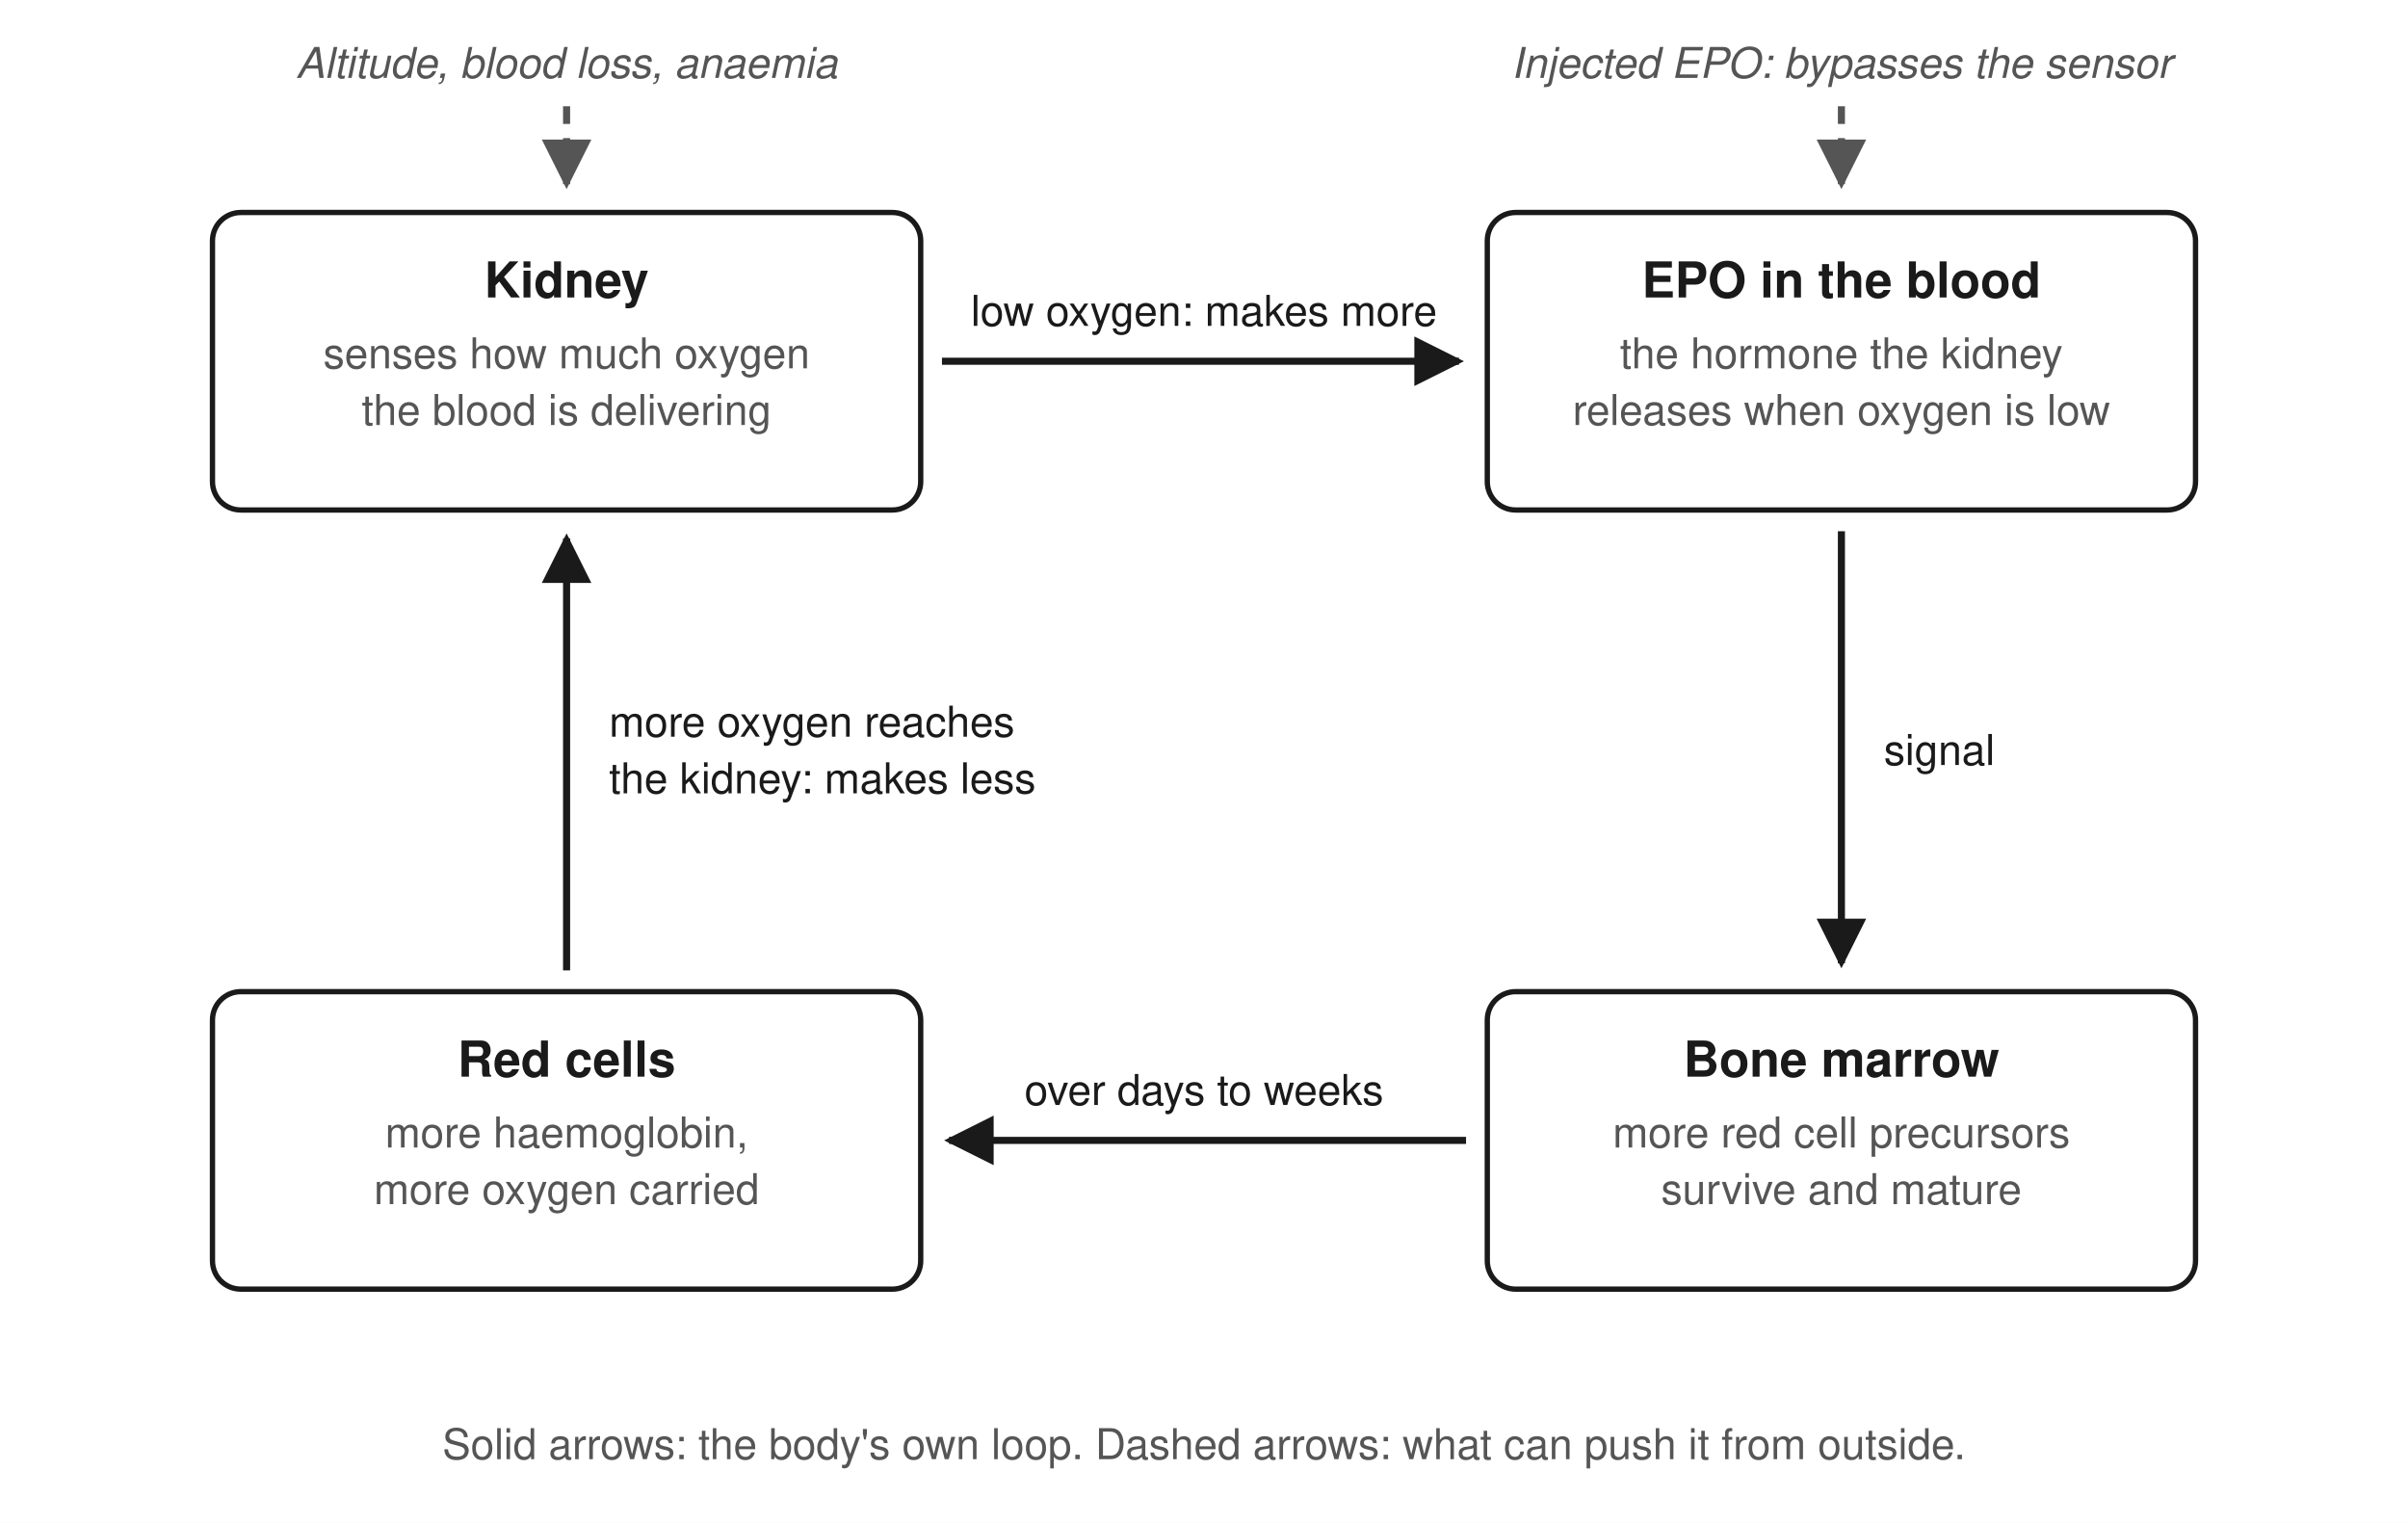
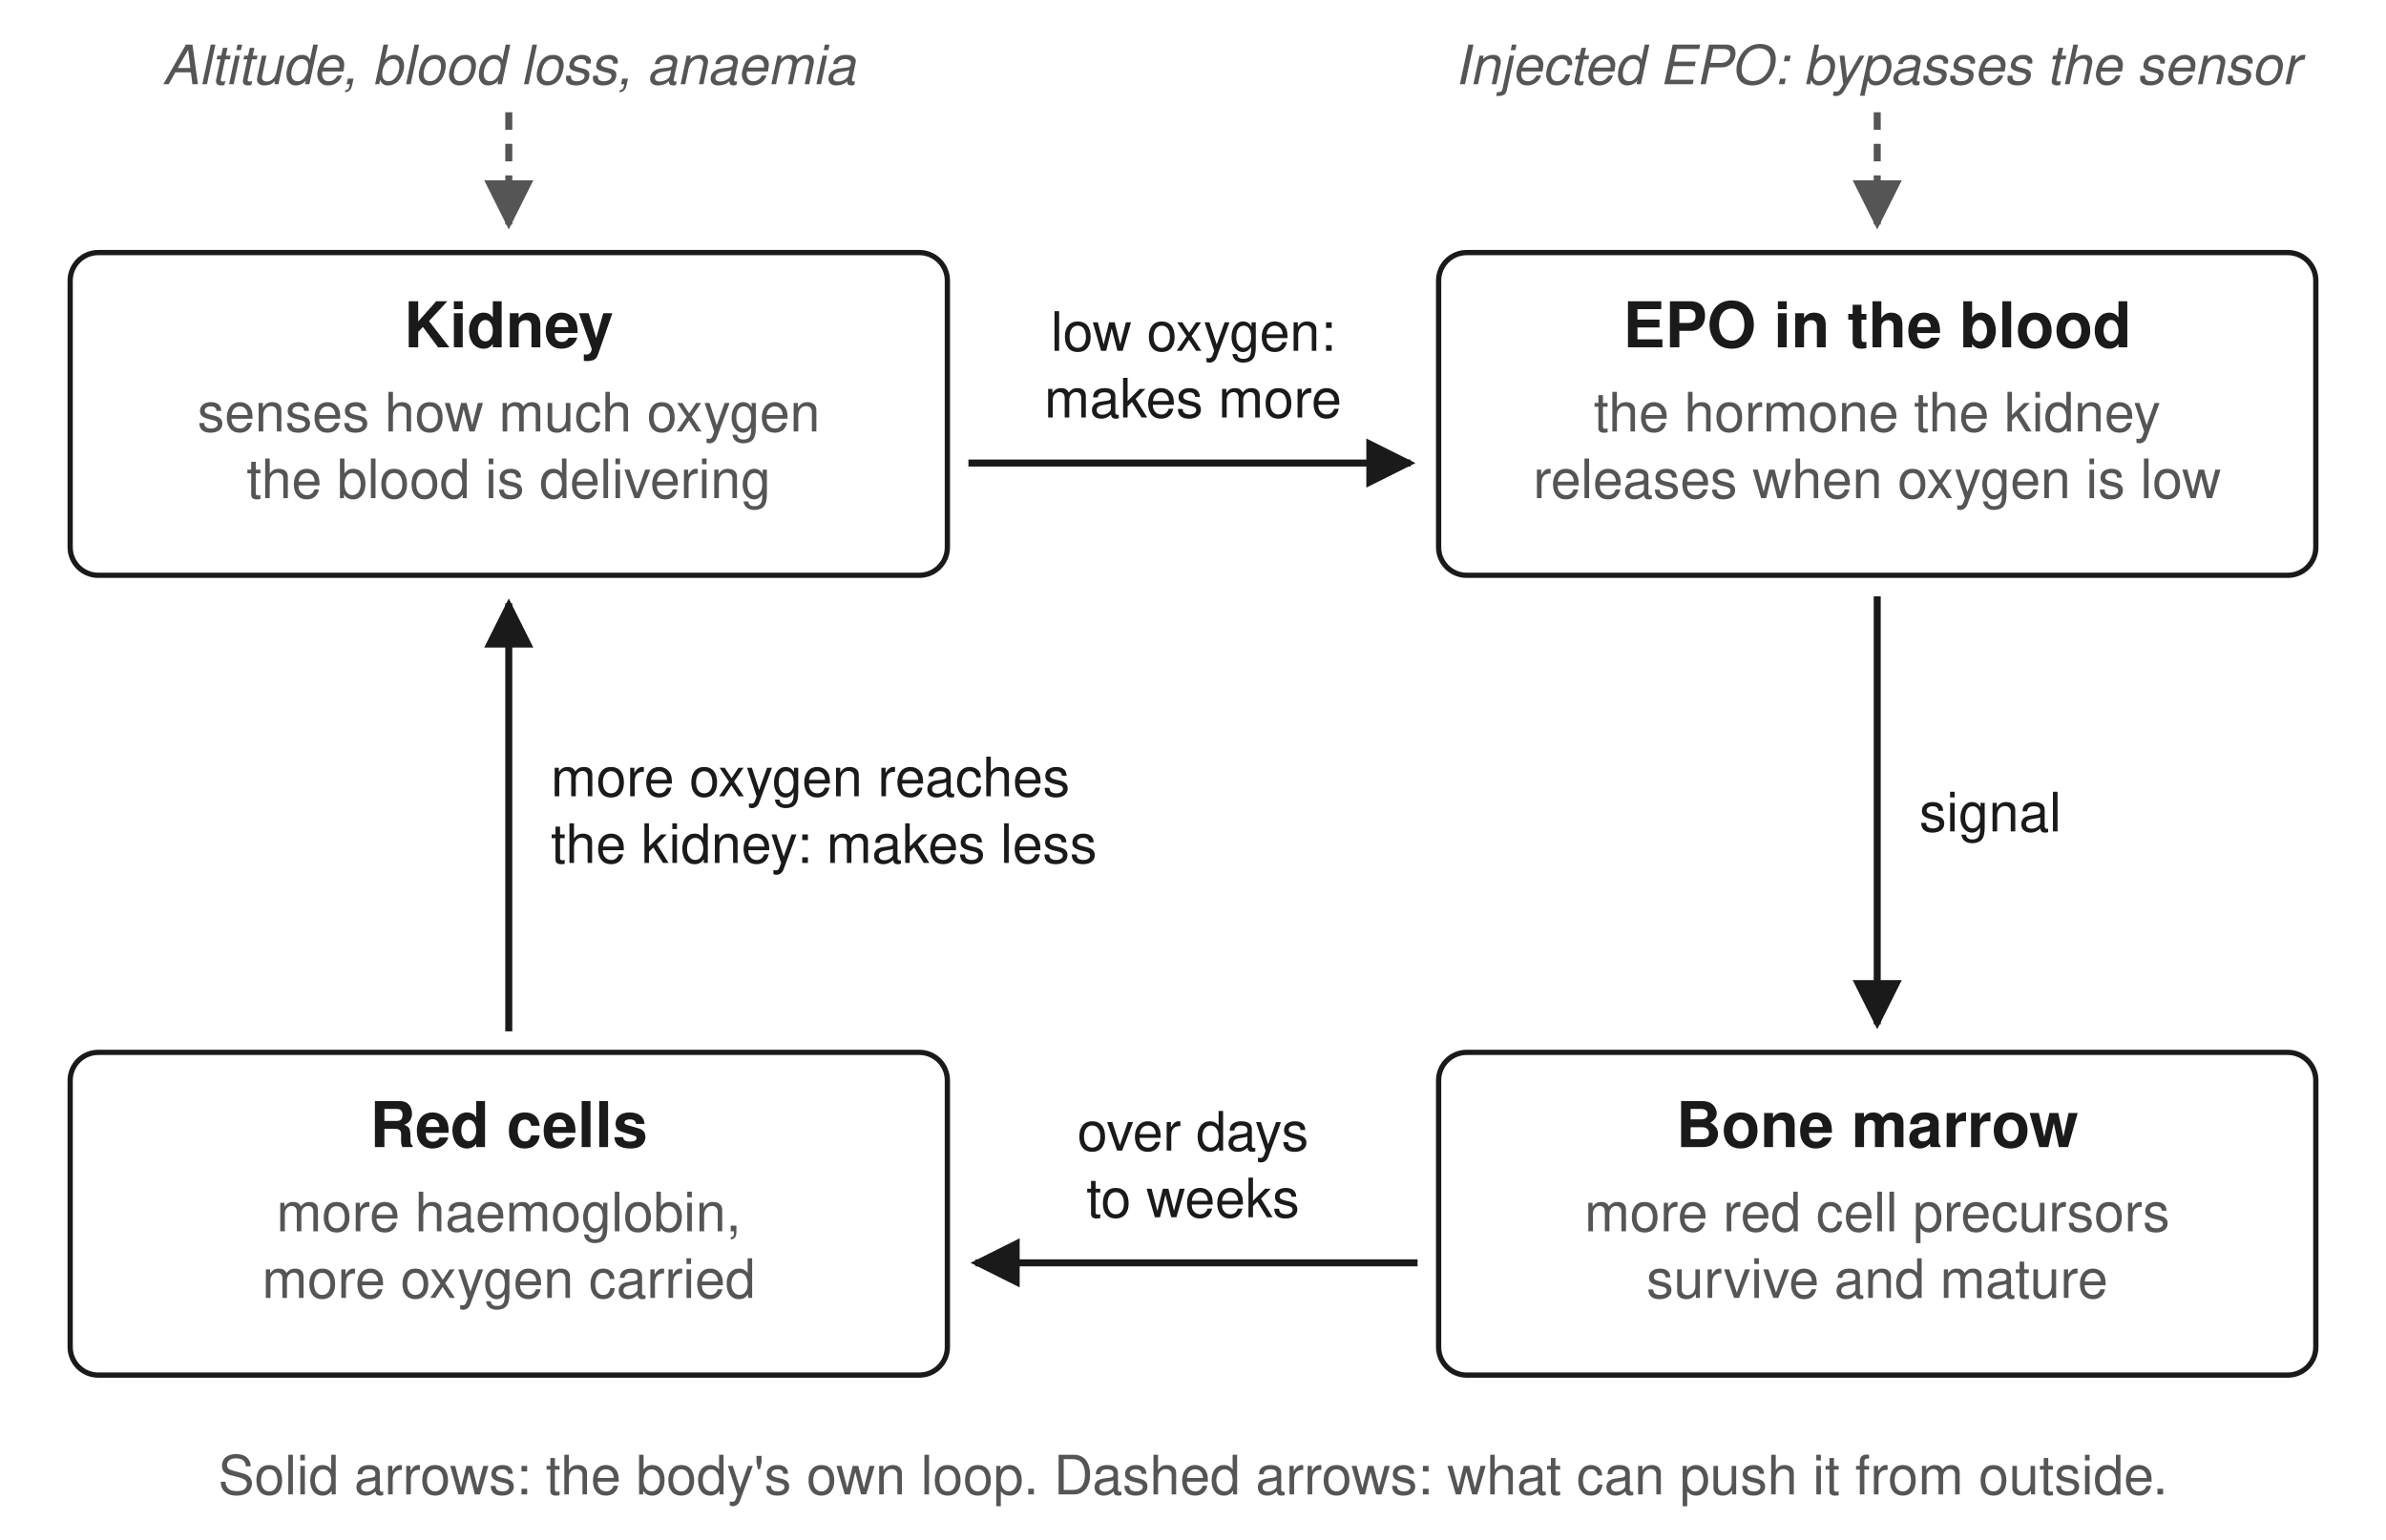
- <svg xmlns="http://www.w3.org/2000/svg" viewBox="0 0 680 430" width="680" height="430" role="img" aria-label="The feedback loop controlling red cell production, and where injected EPO enters it">
-   <rect width="680" height="430" fill="#ffffff" />
+ <svg xmlns="http://www.w3.org/2000/svg" viewBox="0 0 680 439" width="680" height="439" role="img" aria-label="The feedback loop controlling red cell production, and where injected EPO enters it">
+   <rect width="680" height="439" fill="#ffffff" />
  <defs>
    <marker id="ah" viewBox="0 0 10 10" refX="9" refY="5" markerWidth="7" markerHeight="7" orient="auto-start-reverse">
      <path d="M0,0 L10,5 L0,10 z" fill="#1a1a1a" />
    </marker>
    <marker id="ahg" viewBox="0 0 10 10" refX="9" refY="5" markerWidth="7" markerHeight="7" orient="auto-start-reverse">
      <path d="M0,0 L10,5 L0,10 z" fill="#555555" />
    </marker>
  </defs>
-   <rect x="60" y="60" width="200" height="84" rx="8" fill="#ffffff" stroke="#1a1a1a" stroke-width="1.5" />
-   <text x="160.0" y="84.0" font-family="Helvetica, Arial, sans-serif" font-size="14" fill="#1a1a1a" text-anchor="middle" font-weight="600">Kidney</text>
-   <text x="160.0" y="104.0" font-family="Helvetica, Arial, sans-serif" font-size="12" fill="#555555" text-anchor="middle" font-weight="400">senses how much oxygen</text>
-   <text x="160.0" y="120.0" font-family="Helvetica, Arial, sans-serif" font-size="12" fill="#555555" text-anchor="middle" font-weight="400">the blood is delivering</text>
-   <rect x="420" y="60" width="200" height="84" rx="8" fill="#ffffff" stroke="#1a1a1a" stroke-width="1.5" />
-   <text x="520.0" y="84.0" font-family="Helvetica, Arial, sans-serif" font-size="14" fill="#1a1a1a" text-anchor="middle" font-weight="600">EPO in the blood</text>
-   <text x="520.0" y="104.0" font-family="Helvetica, Arial, sans-serif" font-size="12" fill="#555555" text-anchor="middle" font-weight="400">the hormone the kidney</text>
-   <text x="520.0" y="120.0" font-family="Helvetica, Arial, sans-serif" font-size="12" fill="#555555" text-anchor="middle" font-weight="400">releases when oxygen is low</text>
-   <rect x="420" y="280" width="200" height="84" rx="8" fill="#ffffff" stroke="#1a1a1a" stroke-width="1.5" />
-   <text x="520.0" y="304.0" font-family="Helvetica, Arial, sans-serif" font-size="14" fill="#1a1a1a" text-anchor="middle" font-weight="600">Bone marrow</text>
-   <text x="520.0" y="324.0" font-family="Helvetica, Arial, sans-serif" font-size="12" fill="#555555" text-anchor="middle" font-weight="400">more red cell precursors</text>
-   <text x="520.0" y="340.0" font-family="Helvetica, Arial, sans-serif" font-size="12" fill="#555555" text-anchor="middle" font-weight="400">survive and mature</text>
-   <rect x="60" y="280" width="200" height="84" rx="8" fill="#ffffff" stroke="#1a1a1a" stroke-width="1.5" />
-   <text x="160.0" y="304.0" font-family="Helvetica, Arial, sans-serif" font-size="14" fill="#1a1a1a" text-anchor="middle" font-weight="600">Red cells</text>
-   <text x="160.0" y="324.0" font-family="Helvetica, Arial, sans-serif" font-size="12" fill="#555555" text-anchor="middle" font-weight="400">more haemoglobin,</text>
-   <text x="160.0" y="340.0" font-family="Helvetica, Arial, sans-serif" font-size="12" fill="#555555" text-anchor="middle" font-weight="400">more oxygen carried</text>
-   <line x1="266" y1="102.0" x2="412" y2="102.0" stroke="#1a1a1a" stroke-width="2" marker-end="url(#ah)" />
-   <text x="340.0" y="92.0" font-family="Helvetica, Arial, sans-serif" font-size="12" fill="#1a1a1a" text-anchor="middle" font-weight="400">low oxygen: makes more</text>
-   <line x1="520.0" y1="150" x2="520.0" y2="272" stroke="#1a1a1a" stroke-width="2" marker-end="url(#ah)" />
-   <text x="532.0" y="216.0" font-family="Helvetica, Arial, sans-serif" font-size="12" fill="#1a1a1a" text-anchor="start" font-weight="400">signal</text>
-   <line x1="414" y1="322.0" x2="268" y2="322.0" stroke="#1a1a1a" stroke-width="2" marker-end="url(#ah)" />
-   <text x="340.0" y="312.0" font-family="Helvetica, Arial, sans-serif" font-size="12" fill="#1a1a1a" text-anchor="middle" font-weight="400">over days to weeks</text>
-   <line x1="160.0" y1="274" x2="160.0" y2="152" stroke="#1a1a1a" stroke-width="2" marker-end="url(#ah)" />
-   <text x="172.0" y="208.0" font-family="Helvetica, Arial, sans-serif" font-size="12" fill="#1a1a1a" text-anchor="start" font-weight="400">more oxygen reaches</text>
-   <text x="172.0" y="224.0" font-family="Helvetica, Arial, sans-serif" font-size="12" fill="#1a1a1a" text-anchor="start" font-weight="400">the kidney: makes less</text>
-   <text x="160.0" y="22.0" font-family="Helvetica, Arial, sans-serif" font-size="12" fill="#555555" text-anchor="middle" font-weight="400" font-style="italic">Altitude, blood loss, anaemia</text>
-   <line x1="160.0" y1="30" x2="160.0" y2="52" stroke="#555555" stroke-width="2" marker-end="url(#ahg)" stroke-dasharray="5 4" />
-   <text x="520.0" y="22.0" font-family="Helvetica, Arial, sans-serif" font-size="12" fill="#555555" text-anchor="middle" font-weight="400" font-style="italic">Injected EPO: bypasses the sensor</text>
-   <line x1="520.0" y1="30" x2="520.0" y2="52" stroke="#555555" stroke-width="2" marker-end="url(#ahg)" stroke-dasharray="5 4" />
-   <text x="340.0" y="412.0" font-family="Helvetica, Arial, sans-serif" font-size="12" fill="#555555" text-anchor="middle" font-weight="400">Solid arrows: the body's own loop. Dashed arrows: what can push it from outside.</text>
+   <rect x="20" y="72" width="250" height="92" rx="8" fill="#ffffff" stroke="#1a1a1a" stroke-width="1.5" />
+   <text x="145.0" y="99.0" font-family="IBM Plex Sans, Helvetica, Arial, sans-serif" font-size="18" fill="#1a1a1a" text-anchor="middle" font-weight="600">Kidney</text>
+   <text x="145.0" y="123.0" font-family="IBM Plex Sans, Helvetica, Arial, sans-serif" font-size="15.5" fill="#555555" text-anchor="middle" font-weight="400">senses how much oxygen</text>
+   <text x="145.0" y="142.0" font-family="IBM Plex Sans, Helvetica, Arial, sans-serif" font-size="15.5" fill="#555555" text-anchor="middle" font-weight="400">the blood is delivering</text>
+   <rect x="410" y="72" width="250" height="92" rx="8" fill="#ffffff" stroke="#1a1a1a" stroke-width="1.5" />
+   <text x="535.0" y="99.0" font-family="IBM Plex Sans, Helvetica, Arial, sans-serif" font-size="18" fill="#1a1a1a" text-anchor="middle" font-weight="600">EPO in the blood</text>
+   <text x="535.0" y="123.0" font-family="IBM Plex Sans, Helvetica, Arial, sans-serif" font-size="15.5" fill="#555555" text-anchor="middle" font-weight="400">the hormone the kidney</text>
+   <text x="535.0" y="142.0" font-family="IBM Plex Sans, Helvetica, Arial, sans-serif" font-size="15.5" fill="#555555" text-anchor="middle" font-weight="400">releases when oxygen is low</text>
+   <rect x="410" y="300" width="250" height="92" rx="8" fill="#ffffff" stroke="#1a1a1a" stroke-width="1.5" />
+   <text x="535.0" y="327.0" font-family="IBM Plex Sans, Helvetica, Arial, sans-serif" font-size="18" fill="#1a1a1a" text-anchor="middle" font-weight="600">Bone marrow</text>
+   <text x="535.0" y="351.0" font-family="IBM Plex Sans, Helvetica, Arial, sans-serif" font-size="15.5" fill="#555555" text-anchor="middle" font-weight="400">more red cell precursors</text>
+   <text x="535.0" y="370.0" font-family="IBM Plex Sans, Helvetica, Arial, sans-serif" font-size="15.5" fill="#555555" text-anchor="middle" font-weight="400">survive and mature</text>
+   <rect x="20" y="300" width="250" height="92" rx="8" fill="#ffffff" stroke="#1a1a1a" stroke-width="1.5" />
+   <text x="145.0" y="327.0" font-family="IBM Plex Sans, Helvetica, Arial, sans-serif" font-size="18" fill="#1a1a1a" text-anchor="middle" font-weight="600">Red cells</text>
+   <text x="145.0" y="351.0" font-family="IBM Plex Sans, Helvetica, Arial, sans-serif" font-size="15.5" fill="#555555" text-anchor="middle" font-weight="400">more haemoglobin,</text>
+   <text x="145.0" y="370.0" font-family="IBM Plex Sans, Helvetica, Arial, sans-serif" font-size="15.5" fill="#555555" text-anchor="middle" font-weight="400">more oxygen carried</text>
+   <line x1="276" y1="132.0" x2="402" y2="132.0" stroke="#1a1a1a" stroke-width="2" marker-end="url(#ah)" />
+   <text x="340.0" y="100.0" font-family="IBM Plex Sans, Helvetica, Arial, sans-serif" font-size="15.5" fill="#1a1a1a" text-anchor="middle" font-weight="400">low oxygen:</text>
+   <text x="340.0" y="119.0" font-family="IBM Plex Sans, Helvetica, Arial, sans-serif" font-size="15.5" fill="#1a1a1a" text-anchor="middle" font-weight="400">makes more</text>
+   <line x1="535.0" y1="170" x2="535.0" y2="292" stroke="#1a1a1a" stroke-width="2" marker-end="url(#ah)" />
+   <text x="547.0" y="237.0" font-family="IBM Plex Sans, Helvetica, Arial, sans-serif" font-size="15.5" fill="#1a1a1a" text-anchor="start" font-weight="400">signal</text>
+   <line x1="404" y1="360.0" x2="278" y2="360.0" stroke="#1a1a1a" stroke-width="2" marker-end="url(#ah)" />
+   <text x="340.0" y="328.0" font-family="IBM Plex Sans, Helvetica, Arial, sans-serif" font-size="15.5" fill="#1a1a1a" text-anchor="middle" font-weight="400">over days</text>
+   <text x="340.0" y="347.0" font-family="IBM Plex Sans, Helvetica, Arial, sans-serif" font-size="15.5" fill="#1a1a1a" text-anchor="middle" font-weight="400">to weeks</text>
+   <line x1="145.0" y1="294" x2="145.0" y2="172" stroke="#1a1a1a" stroke-width="2" marker-end="url(#ah)" />
+   <text x="157.0" y="227.0" font-family="IBM Plex Sans, Helvetica, Arial, sans-serif" font-size="15.5" fill="#1a1a1a" text-anchor="start" font-weight="400">more oxygen reaches</text>
+   <text x="157.0" y="246.0" font-family="IBM Plex Sans, Helvetica, Arial, sans-serif" font-size="15.5" fill="#1a1a1a" text-anchor="start" font-weight="400">the kidney: makes less</text>
+   <text x="145.0" y="24.0" font-family="IBM Plex Sans, Helvetica, Arial, sans-serif" font-size="15.5" fill="#555555" text-anchor="middle" font-weight="400" font-style="italic">Altitude, blood loss, anaemia</text>
+   <line x1="145.0" y1="32" x2="145.0" y2="64" stroke="#555555" stroke-width="2" marker-end="url(#ahg)" stroke-dasharray="5 4" />
+   <text x="535.0" y="24.0" font-family="IBM Plex Sans, Helvetica, Arial, sans-serif" font-size="15.5" fill="#555555" text-anchor="middle" font-weight="400" font-style="italic">Injected EPO: bypasses the sensor</text>
+   <line x1="535.0" y1="32" x2="535.0" y2="64" stroke="#555555" stroke-width="2" marker-end="url(#ahg)" stroke-dasharray="5 4" />
+   <text x="340.0" y="426.0" font-family="IBM Plex Sans, Helvetica, Arial, sans-serif" font-size="15.5" fill="#555555" text-anchor="middle" font-weight="400">Solid arrows: the body's own loop. Dashed arrows: what can push it from outside.</text>
</svg>
